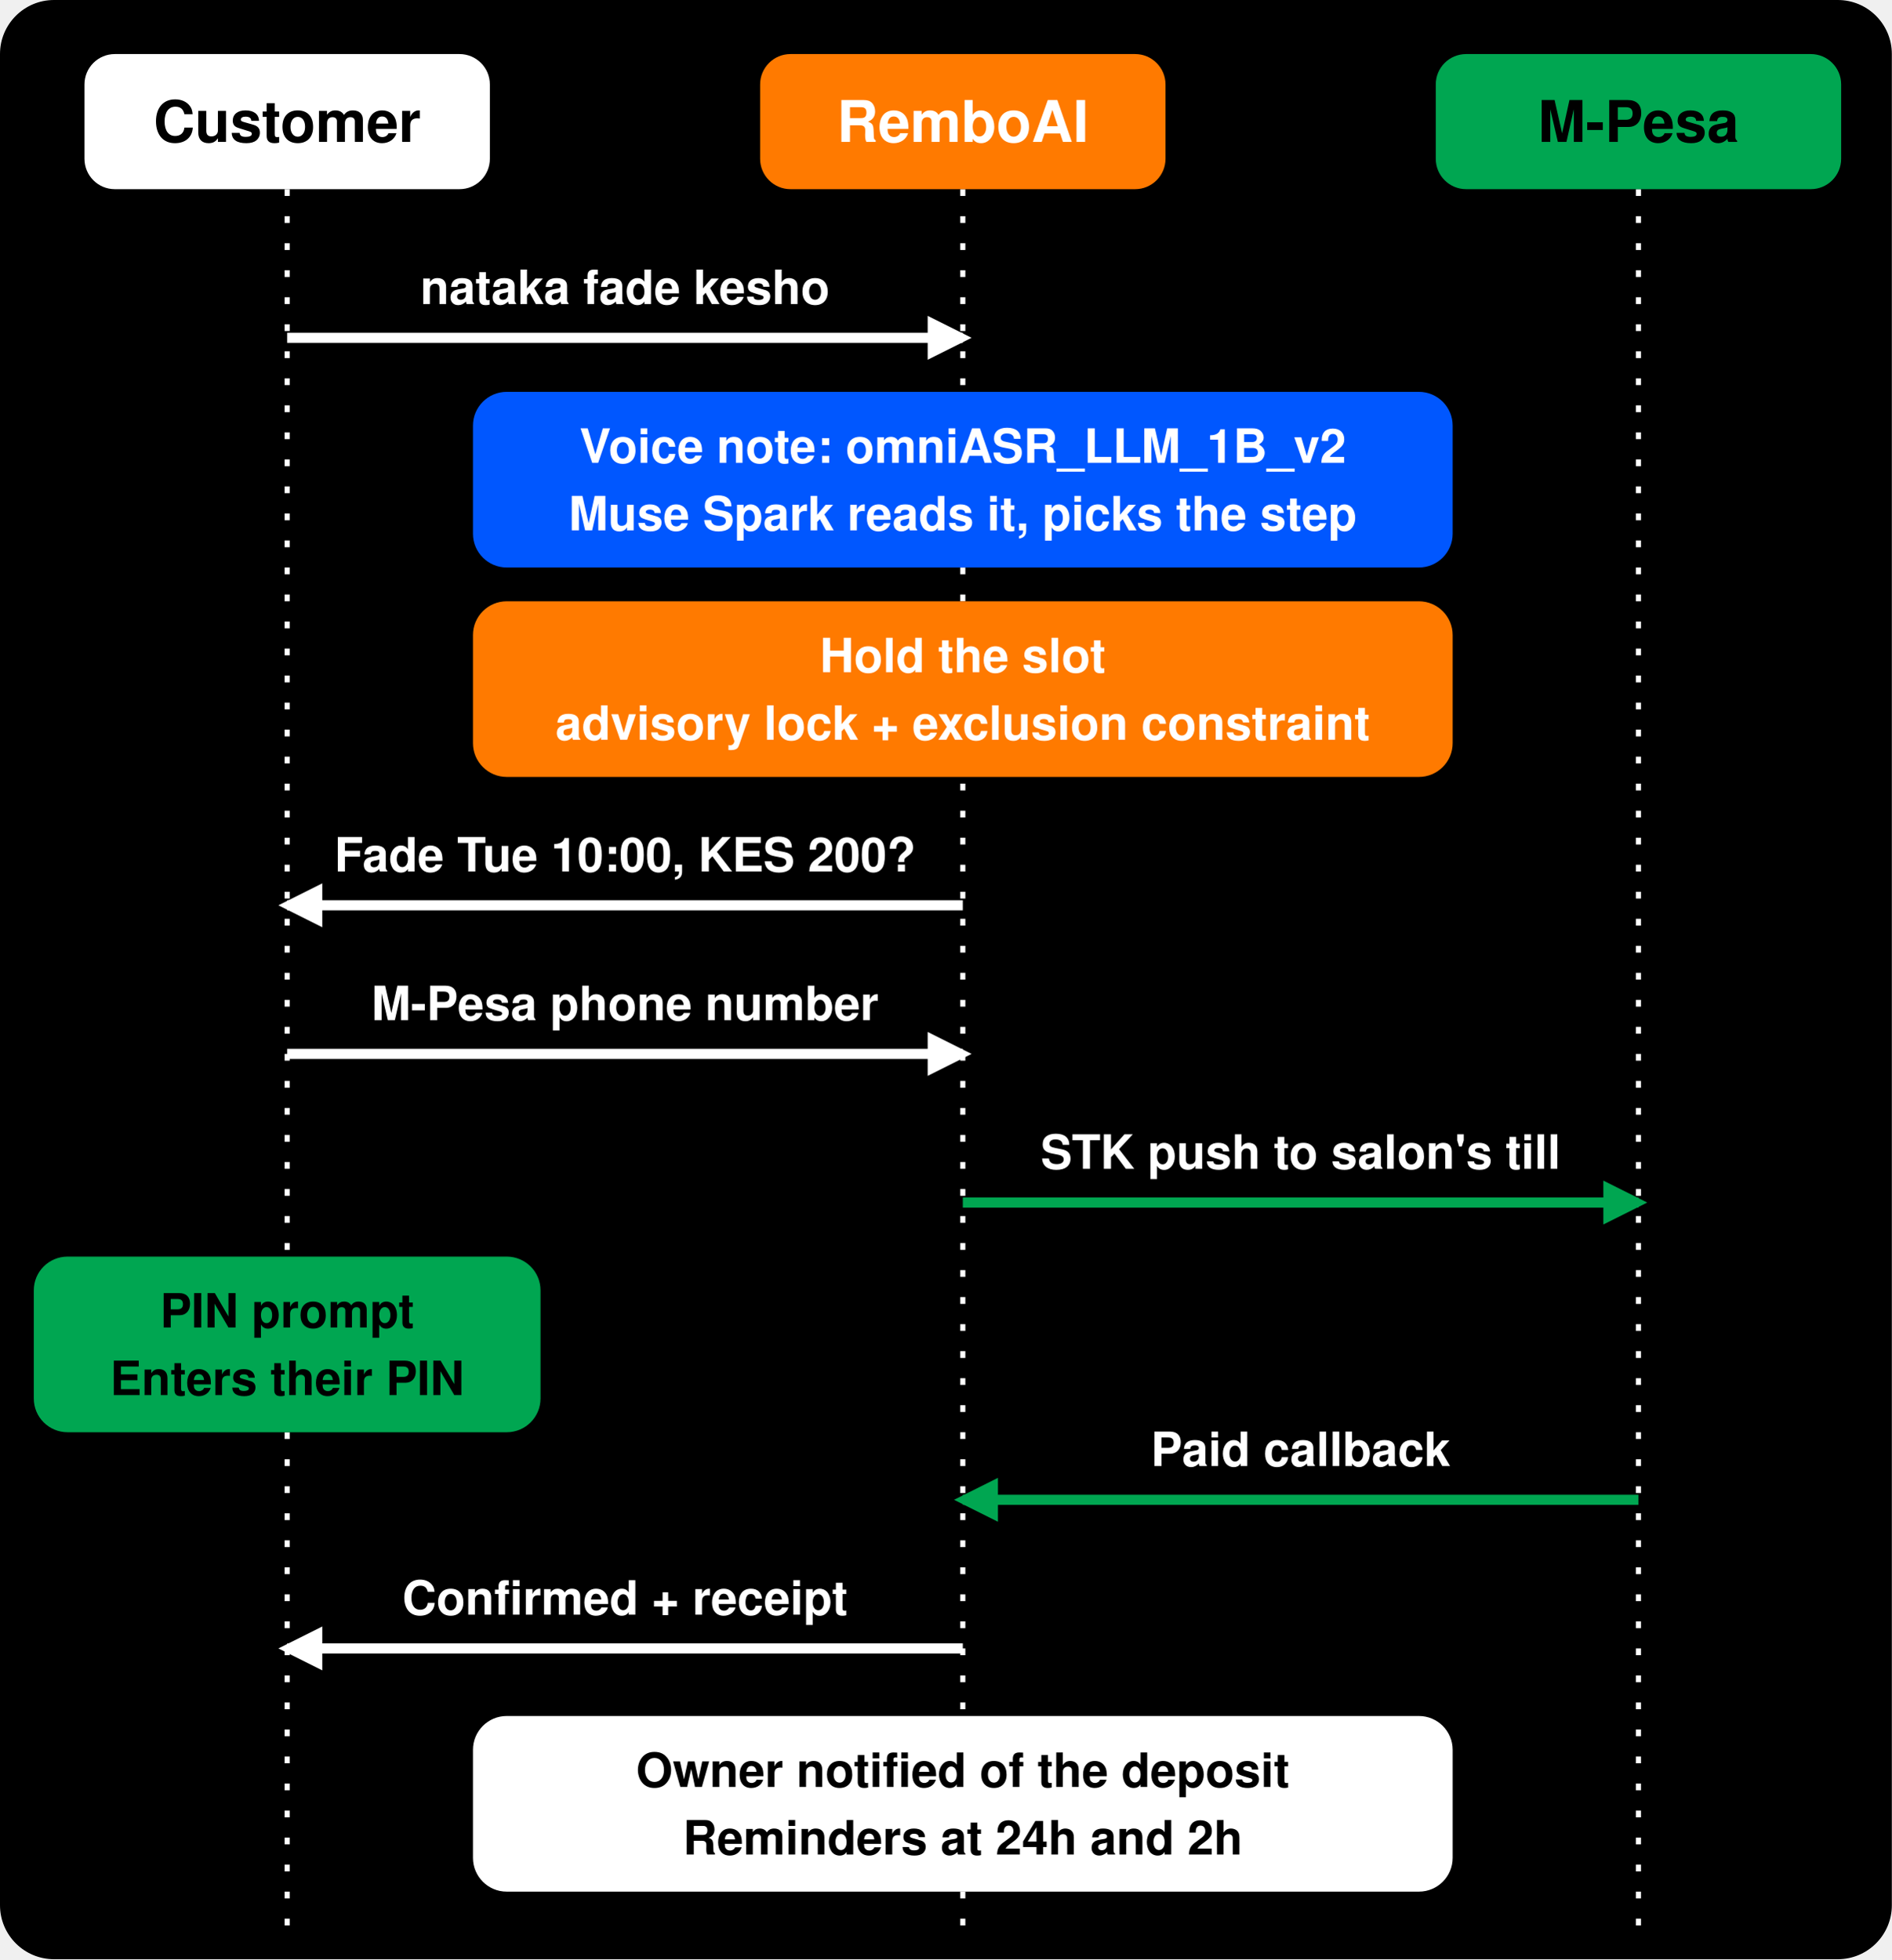
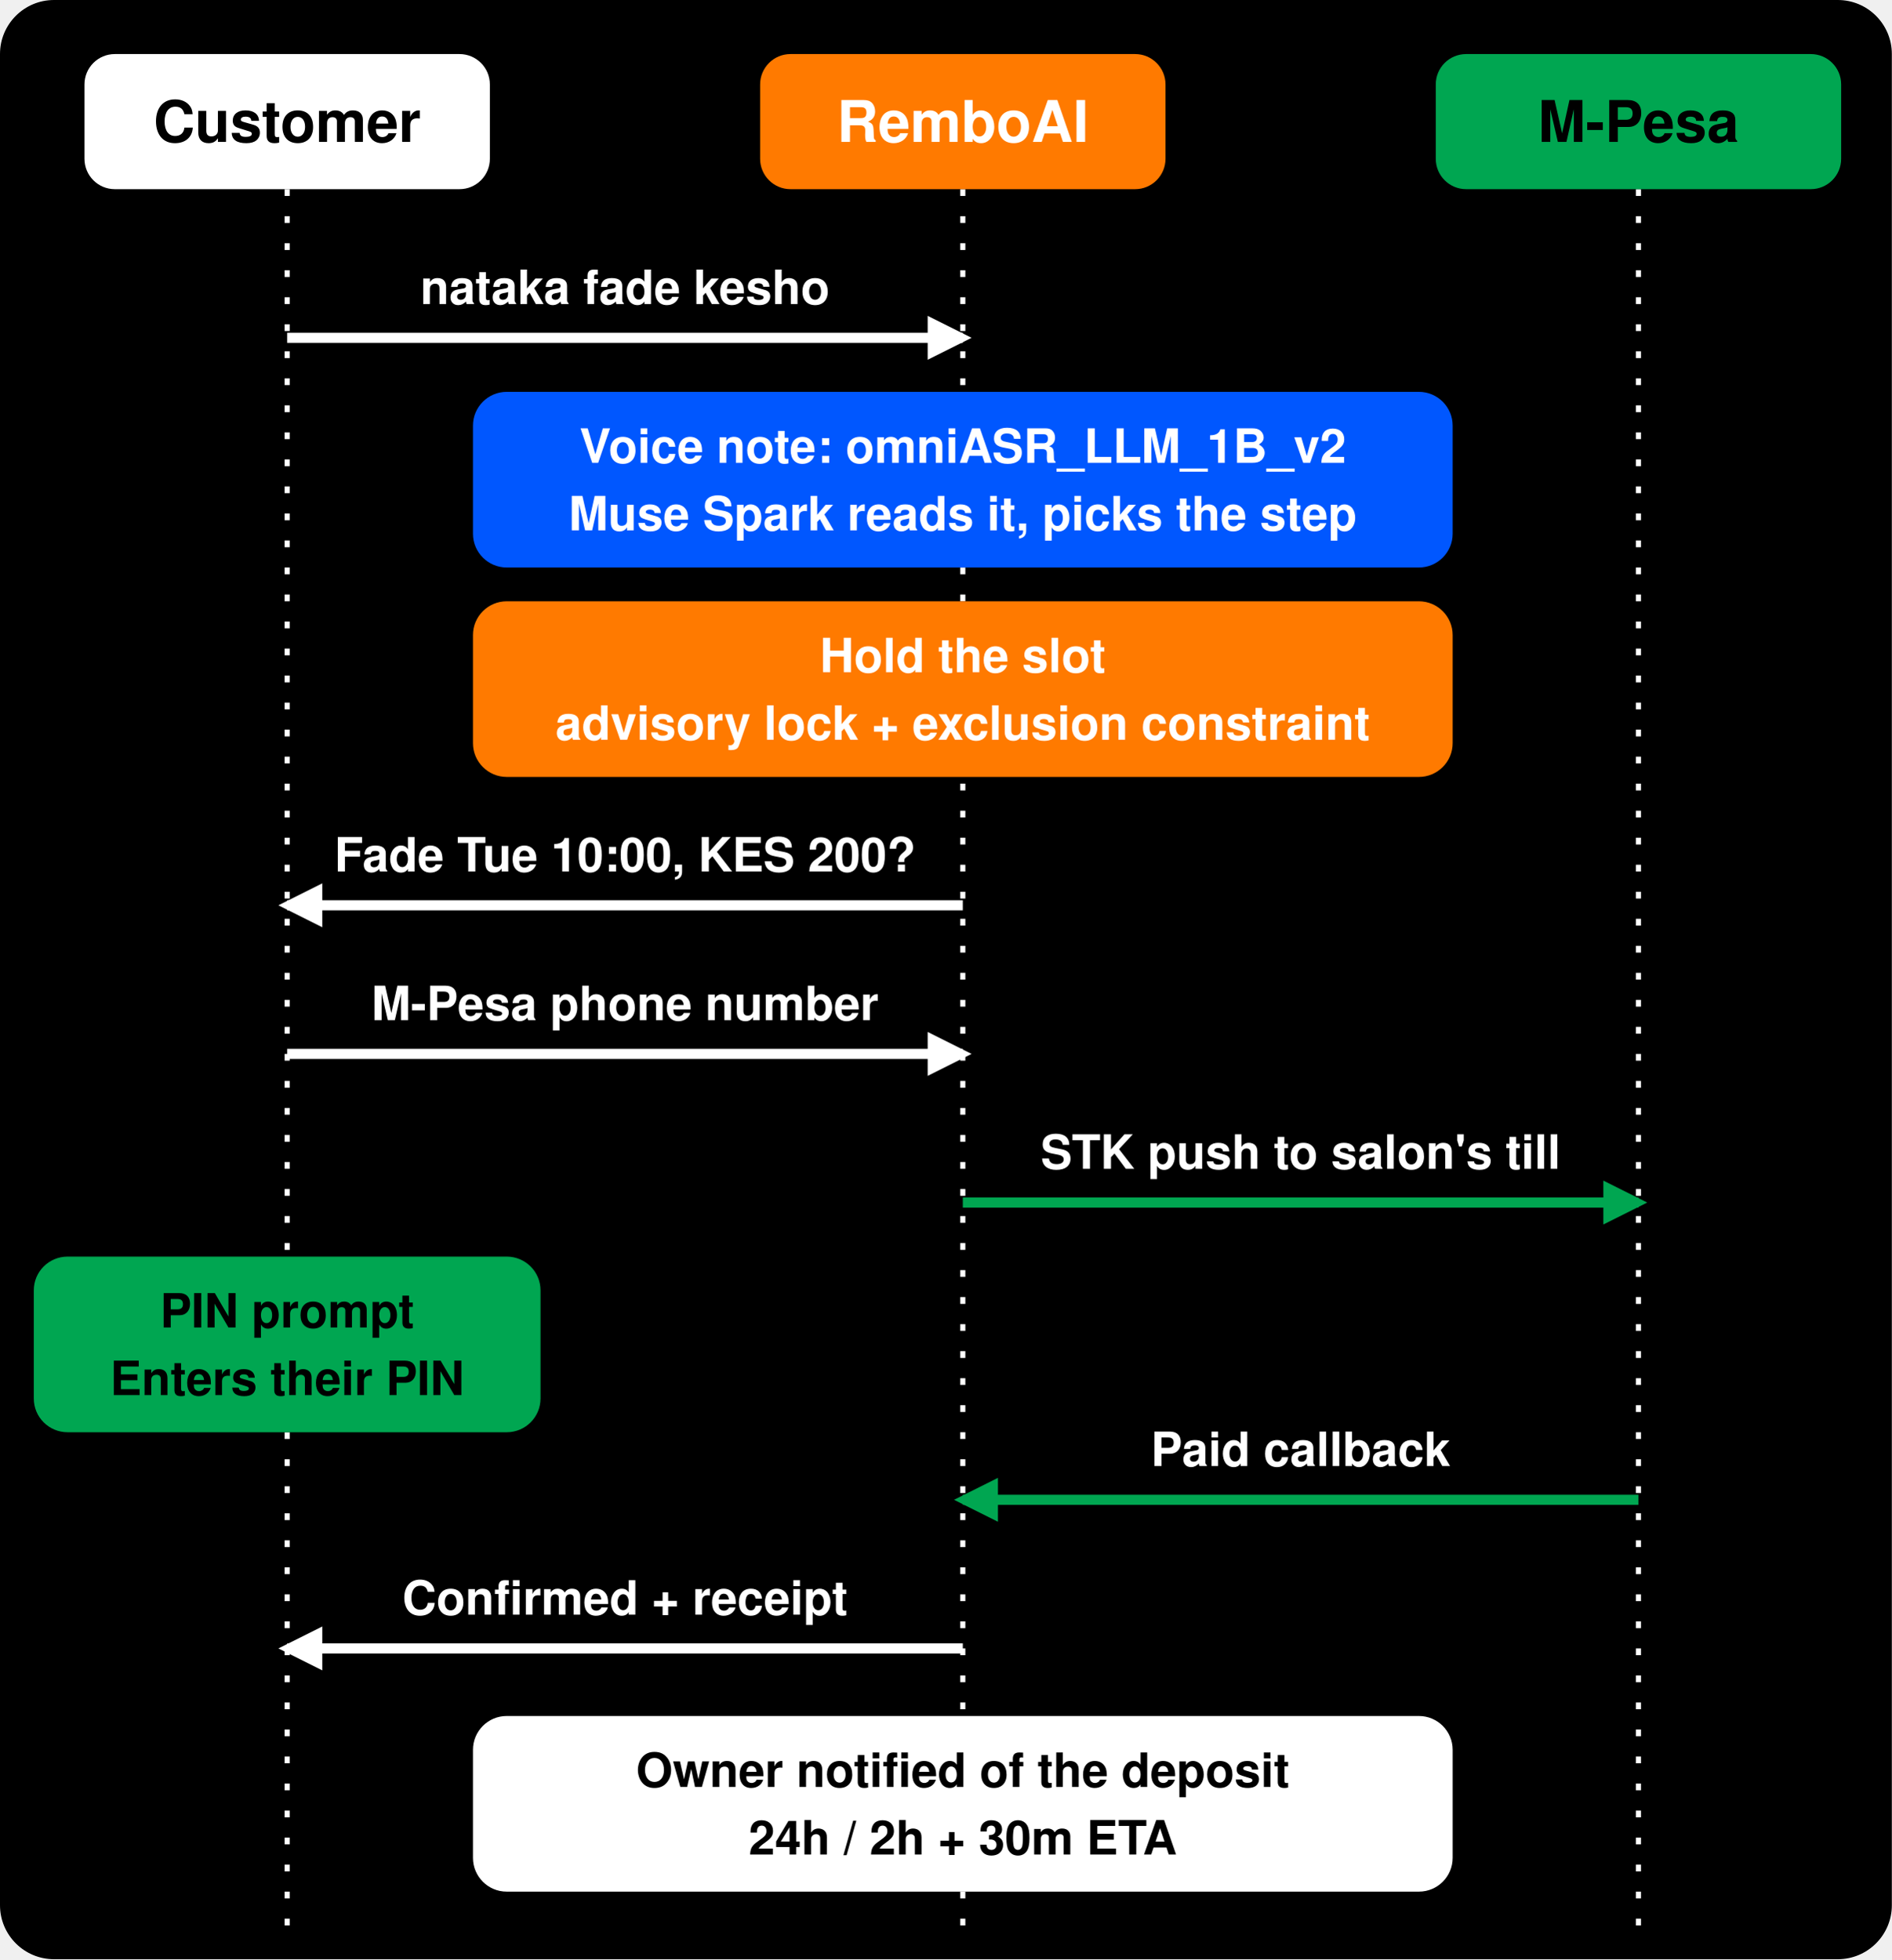
<svg xmlns="http://www.w3.org/2000/svg" viewBox="0 0 560 580" role="img" aria-labelledby="t d">
  <style>
    text { font-family: -apple-system, BlinkMacSystemFont, "SF Pro Text", "Segoe UI", Helvetica, Arial, sans-serif; text-anchor: middle; }
    .h { font-size: 17px; font-weight: 700; }
    .m { font-size: 14px; font-weight: 600; fill: #fff; }
    .n { font-size: 14px; font-weight: 600; }
    .nb { font-size: 14px; font-weight: 700; }
    .ln { stroke: #fff; stroke-width: 3; fill: none; }
    .gl { stroke: #00A651; stroke-width: 3; fill: none; }
    .life { stroke: #fff; stroke-width: 1.5; stroke-dasharray: 2 6; fill: none; }
  </style>
  <defs>
    <marker id="a" viewBox="0 0 10 10" refX="8" refY="5" markerUnits="userSpaceOnUse" markerWidth="13" markerHeight="13" orient="auto">
      <path d="M0 0L10 5L0 10z" fill="#fff" />
    </marker>
    <marker id="g" viewBox="0 0 10 10" refX="8" refY="5" markerUnits="userSpaceOnUse" markerWidth="13" markerHeight="13" orient="auto">
      <path d="M0 0L10 5L0 10z" fill="#00A651" />
    </marker>
  </defs>
  <rect width="560" height="580" rx="16" fill="#000" />
  <path class="life" d="M85 56V570" />
  <path class="life" d="M285 56V570" />
  <path class="life" d="M485 56V570" />
  <rect x="25" y="16" width="120" height="40" rx="9" fill="#fff" />
  <text class="h" x="85" y="42" fill="#000">Customer</text>
  <rect x="225" y="16" width="120" height="40" rx="9" fill="#FF7A00" />
  <text class="h" x="285" y="42" fill="#fff">RemboAI</text>
  <rect x="425" y="16" width="120" height="40" rx="9" fill="#00A651" />
  <text class="h" x="485" y="42" fill="#000">M-Pesa</text>
  <text class="m" x="185" y="90">nataka fade kesho</text>
  <path class="ln" d="M85 100H285" marker-end="url(#a)" />
  <rect x="140" y="116" width="290" height="52" rx="10" fill="#0057FF" />
  <text class="n" x="285" y="137" fill="#fff">Voice note: omniASR_LLM_1B_v2</text>
  <text class="n" x="285" y="157" fill="#fff">Muse Spark reads it, picks the step</text>
  <rect x="140" y="178" width="290" height="52" rx="10" fill="#FF7A00" />
  <text class="nb" x="285" y="199" fill="#fff">Hold the slot</text>
  <text class="n" x="285" y="219" fill="#fff">advisory lock + exclusion constraint</text>
  <text class="m" x="185" y="258">Fade Tue 10:00, KES 200?</text>
  <path class="ln" d="M285 268H85" marker-end="url(#a)" />
  <text class="m" x="185" y="302">M-Pesa phone number</text>
  <path class="ln" d="M85 312H285" marker-end="url(#a)" />
  <text class="m" x="385" y="346">STK push to salon's till</text>
  <path class="gl" d="M285 356H485" marker-end="url(#g)" />
  <rect x="10" y="372" width="150" height="52" rx="10" fill="#00A651" />
  <text class="nb" x="85" y="393" fill="#000">PIN prompt</text>
  <text class="n" x="85" y="413" fill="#000">Enters their PIN</text>
  <text class="m" x="385" y="434">Paid callback</text>
  <path class="gl" d="M485 444H285" marker-end="url(#g)" />
  <text class="m" x="185" y="478">Confirmed + receipt</text>
  <path class="ln" d="M285 488H85" marker-end="url(#a)" />
  <rect x="140" y="508" width="290" height="52" rx="10" fill="#fff" />
  <text class="n" x="285" y="529" fill="#000">Owner notified of the deposit</text>
-   <text class="n" x="285" y="549" fill="#000">Reminders at 24h and 2h</text>
+   <text class="n" x="285" y="549" fill="#000">24h / 2h + 30m ETA</text>
</svg>
